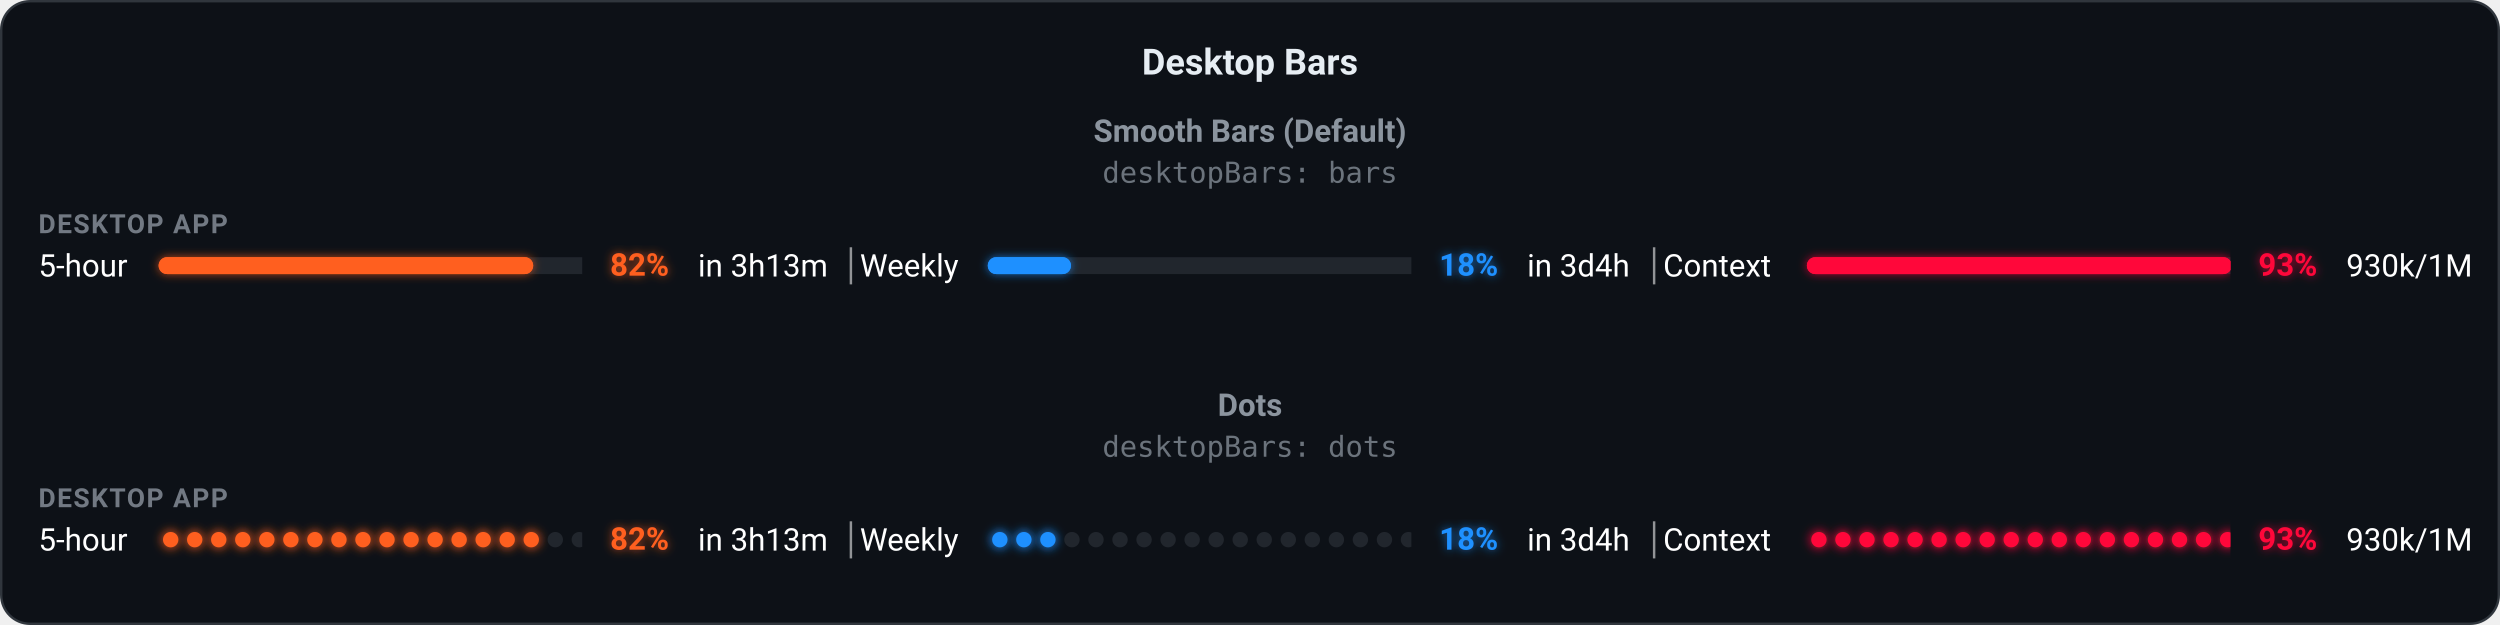
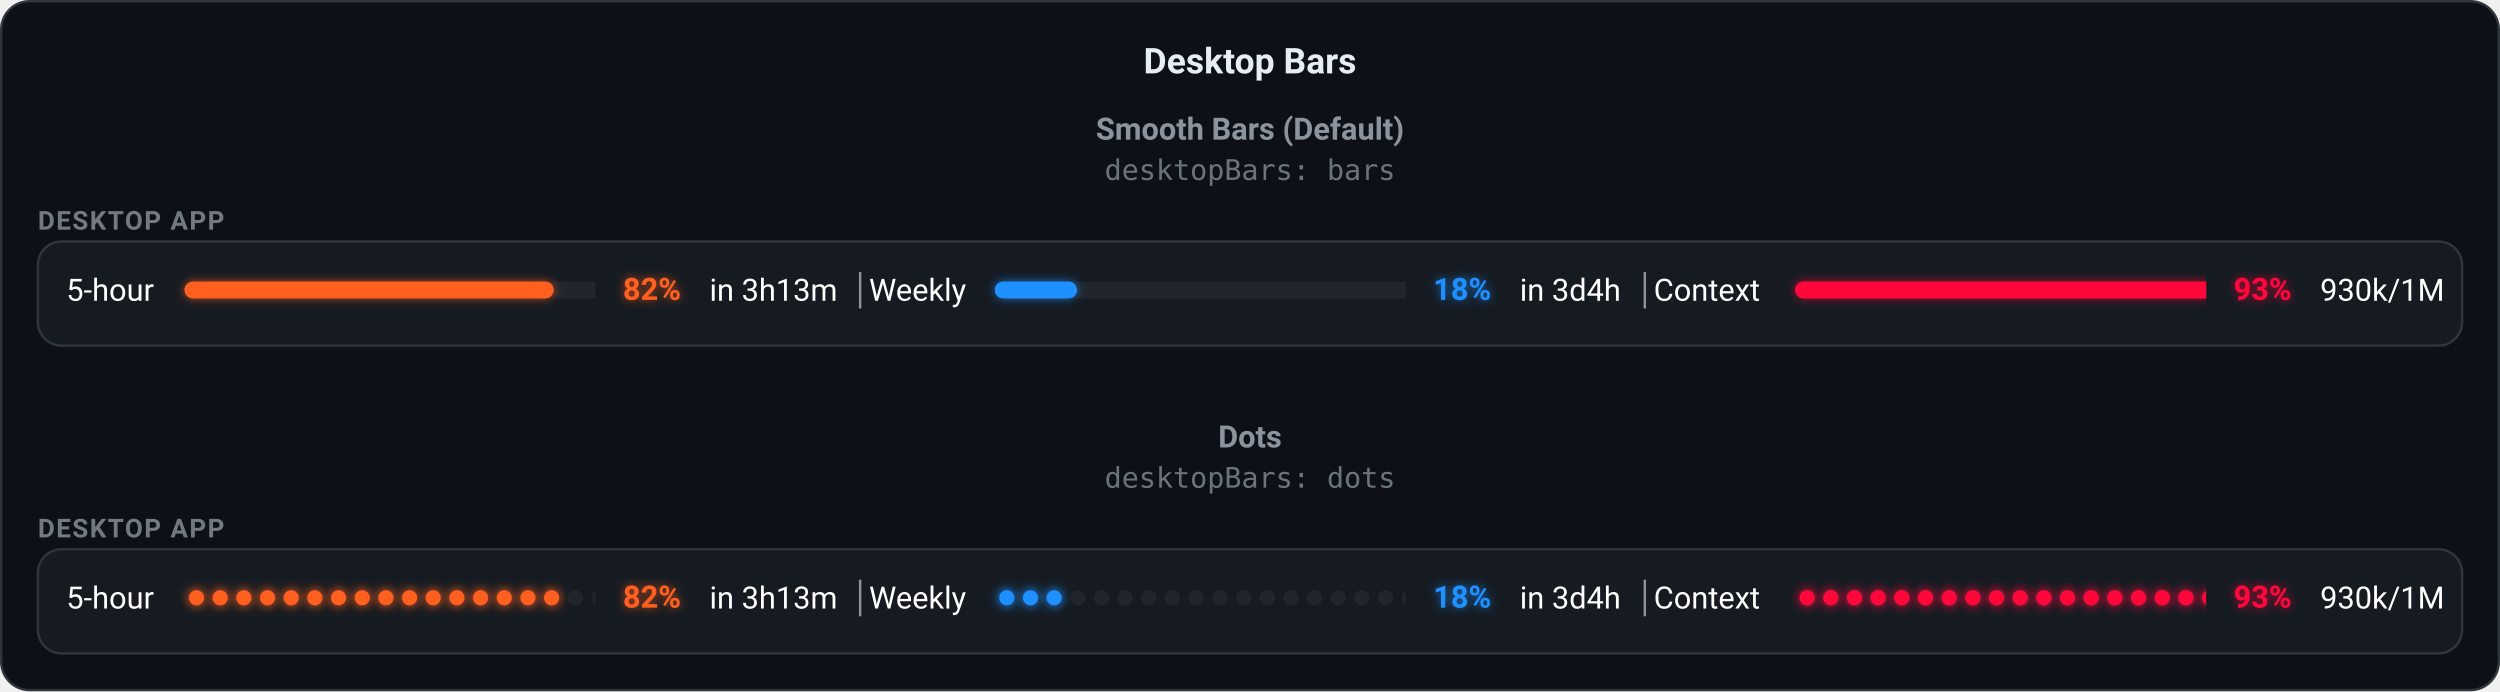
- <svg xmlns="http://www.w3.org/2000/svg" width="1040" height="260" viewBox="0 0 1040 260">
-   <rect x="0.5" y="0.5" width="1039" height="259" rx="12" fill="#0D1117" stroke="#30363D" />
-   <text x="520" y="31" font-family="'Segoe UI', system-ui, -apple-system, Roboto, sans-serif" font-size="15" font-weight="600" fill="#E6EDF3" text-anchor="middle">Desktop Bars</text>
-   <text x="520" y="59" font-family="'Segoe UI', system-ui, -apple-system, Roboto, sans-serif" font-size="13" font-weight="600" fill="#8B949E" text-anchor="middle">Smooth Bars (Default)</text>
-   <text x="520" y="76" font-family="'Cascadia Mono', 'JetBrains Mono', Consolas, 'DejaVu Sans Mono', monospace" font-size="12" fill="#8B949E" fill-opacity="0.75" text-anchor="middle" xml:space="preserve">desktopBars: bars</text>
+ <svg xmlns="http://www.w3.org/2000/svg" width="1056" height="292" viewBox="0 0 1056 292">
+   <rect x="0.5" y="0.5" width="1055" height="291" rx="12" fill="#0D1117" stroke="#30363D" />
+   <text x="528" y="31" font-family="'Segoe UI', system-ui, -apple-system, Roboto, sans-serif" font-size="15" font-weight="600" fill="#E6EDF3" text-anchor="middle">Desktop Bars</text>
+   <text x="528" y="59" font-family="'Segoe UI', system-ui, -apple-system, Roboto, sans-serif" font-size="13" font-weight="600" fill="#8B949E" text-anchor="middle">Smooth Bars (Default)</text>
+   <text x="528" y="76" font-family="'Cascadia Mono', 'JetBrains Mono', Consolas, 'DejaVu Sans Mono', monospace" font-size="12" fill="#8B949E" fill-opacity="0.75" text-anchor="middle" xml:space="preserve">desktopBars: bars</text>
  <text x="16" y="97" font-family="'Segoe UI', system-ui, -apple-system, Roboto, sans-serif" font-size="11" font-weight="600" letter-spacing="0.6" fill="#8B949E" fill-opacity="0.8">DESKTOP APP</text>
-   <text x="16.00" y="115.05" font-family="'Segoe UI', system-ui, -apple-system, Roboto, sans-serif" font-size="13" fill="#FFFFFF" textLength="42.00" lengthAdjust="spacing" xml:space="preserve">5-hour </text>
-   <svg x="58.00" y="102" width="184.20" height="20" overflow="hidden">
+   <rect x="16" y="102" width="1024" height="44" rx="10" fill="#161B22" stroke="#30363D" />
+   <text x="28.00" y="127.05" font-family="'Segoe UI', system-ui, -apple-system, Roboto, sans-serif" font-size="13" fill="#FFFFFF" textLength="42.00" lengthAdjust="spacing" xml:space="preserve">5-hour </text>
+   <svg x="70.00" y="114" width="181.53" height="20" overflow="hidden">
    <svg x="0.00" y="0" width="206.00" height="20" viewBox="0 0 309 30" preserveAspectRatio="xMinYMid meet">
      <defs>
        <filter id="r1" x="-100%" y="-200%" width="300%" height="500%">
          <feGaussianBlur stdDeviation="3" />
        </filter>
      </defs>
      <defs>
        <clipPath id="c1">
          <rect x="12" y="7.5" width="233.70" height="10.5" rx="5.25" />
        </clipPath>
      </defs>
      <rect data-role="track" x="12" y="7.5" width="285" height="10.5" rx="5.25" fill="#21262D" />
      <g filter="url(#r1)" opacity="0.7">
        <g clip-path="url(#c1)">
          <rect data-role="slice-halo-tip" x="12" y="7.5" width="233.70" height="10.5" fill="#FF5F1F" />
          <rect data-role="slice-halo" x="12.00" y="7.5" width="233.70" height="10.5" fill="#FF5F1F" data-grow="82.0" />
        </g>
      </g>
      <g clip-path="url(#c1)">
        <rect data-role="slice-tip" x="12" y="7.5" width="233.70" height="10.5" fill="#FF5F1F" />
        <rect data-role="slice" x="12.00" y="7.5" width="233.70" height="10.5" fill="#FF5F1F" data-grow="82.0" />
      </g>
    </svg>
  </svg>
-   <svg x="245.80" y="102" width="41.33" height="20" viewBox="0 0 62 30" preserveAspectRatio="xMinYMid meet">
+   <svg x="255.13" y="114" width="41.33" height="20" viewBox="0 0 62 30" preserveAspectRatio="xMinYMid meet">
    <defs>
      <filter id="r2" x="-100%" y="-200%" width="300%" height="500%">
        <feGaussianBlur stdDeviation="3" />
      </filter>
    </defs>
    <text data-role="pct-halo" x="12" y="19.0" font-family="system-ui, -apple-system, 'Segoe UI', Roboto, sans-serif" font-size="19.5" font-weight="700" fill="#FF5F1F" filter="url(#r2)" opacity="0.7">82%</text>
    <text data-role="pct" x="12" y="19.0" font-family="system-ui, -apple-system, 'Segoe UI', Roboto, sans-serif" font-size="19.5" font-weight="700" fill="#FF5F1F">82%</text>
  </svg>
-   <text x="287.13" y="115.05" font-family="'Segoe UI', system-ui, -apple-system, Roboto, sans-serif" font-size="13" fill="#FFFFFF" textLength="58.80" lengthAdjust="spacing" xml:space="preserve"> in 3h13m</text>
-   <text x="345.93" y="115.05" font-family="'Segoe UI', system-ui, -apple-system, Roboto, sans-serif" font-size="13" fill="#929497" textLength="11.80" lengthAdjust="spacing" xml:space="preserve"> │ </text>
-   <text x="357.73" y="115.05" font-family="'Segoe UI', system-ui, -apple-system, Roboto, sans-serif" font-size="13" fill="#FFFFFF" textLength="45.20" lengthAdjust="spacing" xml:space="preserve">Weekly </text>
-   <svg x="402.93" y="102" width="184.20" height="20" overflow="hidden">
+   <text x="296.47" y="127.05" font-family="'Segoe UI', system-ui, -apple-system, Roboto, sans-serif" font-size="13" fill="#FFFFFF" textLength="58.80" lengthAdjust="spacing" xml:space="preserve"> in 3h13m</text>
+   <text x="355.27" y="127.05" font-family="'Segoe UI', system-ui, -apple-system, Roboto, sans-serif" font-size="13" fill="#929497" textLength="11.80" lengthAdjust="spacing" xml:space="preserve"> │ </text>
+   <text x="367.07" y="127.05" font-family="'Segoe UI', system-ui, -apple-system, Roboto, sans-serif" font-size="13" fill="#FFFFFF" textLength="45.20" lengthAdjust="spacing" xml:space="preserve">Weekly </text>
+   <svg x="412.27" y="114" width="181.53" height="20" overflow="hidden">
    <svg x="0.00" y="0" width="206.00" height="20" viewBox="0 0 309 30" preserveAspectRatio="xMinYMid meet">
      <defs>
        <filter id="r3" x="-100%" y="-200%" width="300%" height="500%">
          <feGaussianBlur stdDeviation="3" />
        </filter>
      </defs>
      <defs>
        <clipPath id="c3">
          <rect x="12" y="7.5" width="51.87" height="10.5" rx="5.25" />
        </clipPath>
      </defs>
      <rect data-role="track" x="12" y="7.5" width="285" height="10.5" rx="5.25" fill="#21262D" />
      <g filter="url(#r3)" opacity="0.7">
        <g clip-path="url(#c3)">
          <rect data-role="slice-halo-tip" x="12" y="7.5" width="51.87" height="10.5" fill="#1E90FF" />
          <rect data-role="slice-halo" x="12.00" y="7.5" width="51.87" height="10.5" fill="#1E90FF" data-grow="18.2" />
        </g>
      </g>
      <g clip-path="url(#c3)">
        <rect data-role="slice-tip" x="12" y="7.5" width="51.87" height="10.5" fill="#1E90FF" />
        <rect data-role="slice" x="12.00" y="7.5" width="51.87" height="10.5" fill="#1E90FF" data-grow="18.2" />
      </g>
    </svg>
  </svg>
-   <svg x="590.73" y="102" width="41.33" height="20" viewBox="0 0 62 30" preserveAspectRatio="xMinYMid meet">
+   <svg x="597.40" y="114" width="41.33" height="20" viewBox="0 0 62 30" preserveAspectRatio="xMinYMid meet">
    <defs>
      <filter id="r4" x="-100%" y="-200%" width="300%" height="500%">
        <feGaussianBlur stdDeviation="3" />
      </filter>
    </defs>
    <text data-role="pct-halo" x="12" y="19.0" font-family="system-ui, -apple-system, 'Segoe UI', Roboto, sans-serif" font-size="19.5" font-weight="700" fill="#1E90FF" filter="url(#r4)" opacity="0.7">18%</text>
    <text data-role="pct" x="12" y="19.0" font-family="system-ui, -apple-system, 'Segoe UI', Roboto, sans-serif" font-size="19.5" font-weight="700" fill="#1E90FF">18%</text>
  </svg>
-   <text x="632.07" y="115.05" font-family="'Segoe UI', system-ui, -apple-system, Roboto, sans-serif" font-size="13" fill="#FFFFFF" textLength="48.00" lengthAdjust="spacing" xml:space="preserve"> in 3d4h</text>
-   <text x="680.07" y="115.05" font-family="'Segoe UI', system-ui, -apple-system, Roboto, sans-serif" font-size="13" fill="#929497" textLength="11.80" lengthAdjust="spacing" xml:space="preserve"> │ </text>
-   <text x="691.87" y="115.05" font-family="'Segoe UI', system-ui, -apple-system, Roboto, sans-serif" font-size="13" fill="#FFFFFF" textLength="51.80" lengthAdjust="spacing" xml:space="preserve">Context </text>
-   <svg x="743.67" y="102" width="184.20" height="20" overflow="hidden">
+   <text x="638.73" y="127.05" font-family="'Segoe UI', system-ui, -apple-system, Roboto, sans-serif" font-size="13" fill="#FFFFFF" textLength="48.00" lengthAdjust="spacing" xml:space="preserve"> in 3d4h</text>
+   <text x="686.73" y="127.05" font-family="'Segoe UI', system-ui, -apple-system, Roboto, sans-serif" font-size="13" fill="#929497" textLength="11.80" lengthAdjust="spacing" xml:space="preserve"> │ </text>
+   <text x="698.53" y="127.05" font-family="'Segoe UI', system-ui, -apple-system, Roboto, sans-serif" font-size="13" fill="#FFFFFF" textLength="51.80" lengthAdjust="spacing" xml:space="preserve">Context </text>
+   <svg x="750.33" y="114" width="181.53" height="20" overflow="hidden">
    <svg x="0.00" y="0" width="206.00" height="20" viewBox="0 0 309 30" preserveAspectRatio="xMinYMid meet">
      <defs>
        <filter id="r5" x="-100%" y="-200%" width="300%" height="500%">
          <feGaussianBlur stdDeviation="3" />
        </filter>
      </defs>
      <defs>
        <clipPath id="c5">
          <rect x="12" y="7.5" width="265.05" height="10.5" rx="5.25" />
        </clipPath>
      </defs>
      <rect data-role="track" x="12" y="7.5" width="285" height="10.5" rx="5.25" fill="#21262D" />
      <g filter="url(#r5)" opacity="0.7">
        <g clip-path="url(#c5)">
          <rect data-role="slice-halo-tip" x="12" y="7.5" width="265.05" height="10.5" fill="#FF073A" />
          <rect data-role="slice-halo" x="12.00" y="7.5" width="265.05" height="10.5" fill="#FF073A" data-grow="93.0" />
        </g>
      </g>
      <g clip-path="url(#c5)">
        <rect data-role="slice-tip" x="12" y="7.5" width="265.05" height="10.5" fill="#FF073A" />
        <rect data-role="slice" x="12.00" y="7.5" width="265.05" height="10.5" fill="#FF073A" data-grow="93.0" />
      </g>
    </svg>
  </svg>
-   <svg x="931.47" y="102" width="41.33" height="20" viewBox="0 0 62 30" preserveAspectRatio="xMinYMid meet">
+   <svg x="935.47" y="114" width="41.33" height="20" viewBox="0 0 62 30" preserveAspectRatio="xMinYMid meet">
    <defs>
      <filter id="r6" x="-100%" y="-200%" width="300%" height="500%">
        <feGaussianBlur stdDeviation="3" />
      </filter>
    </defs>
    <text data-role="pct-halo" x="12" y="19.0" font-family="system-ui, -apple-system, 'Segoe UI', Roboto, sans-serif" font-size="19.5" font-weight="700" fill="#FF073A" filter="url(#r6)" opacity="0.7">93%</text>
    <text data-role="pct" x="12" y="19.0" font-family="system-ui, -apple-system, 'Segoe UI', Roboto, sans-serif" font-size="19.5" font-weight="700" fill="#FF073A">93%</text>
  </svg>
-   <text x="972.80" y="115.05" font-family="'Segoe UI', system-ui, -apple-system, Roboto, sans-serif" font-size="13" fill="#FFFFFF" textLength="51.20" lengthAdjust="spacing" xml:space="preserve"> 930k/1M</text>
-   <text x="520" y="173" font-family="'Segoe UI', system-ui, -apple-system, Roboto, sans-serif" font-size="13" font-weight="600" fill="#8B949E" text-anchor="middle">Dots</text>
-   <text x="520" y="190" font-family="'Cascadia Mono', 'JetBrains Mono', Consolas, 'DejaVu Sans Mono', monospace" font-size="12" fill="#8B949E" fill-opacity="0.75" text-anchor="middle" xml:space="preserve">desktopBars: dots</text>
-   <text x="16" y="211" font-family="'Segoe UI', system-ui, -apple-system, Roboto, sans-serif" font-size="11" font-weight="600" letter-spacing="0.6" fill="#8B949E" fill-opacity="0.8">DESKTOP APP</text>
-   <text x="16.00" y="229.05" font-family="'Segoe UI', system-ui, -apple-system, Roboto, sans-serif" font-size="13" fill="#FFFFFF" textLength="42.00" lengthAdjust="spacing" xml:space="preserve">5-hour </text>
-   <svg x="58.00" y="216" width="184.20" height="20" overflow="hidden">
+   <text x="976.80" y="127.05" font-family="'Segoe UI', system-ui, -apple-system, Roboto, sans-serif" font-size="13" fill="#FFFFFF" textLength="51.20" lengthAdjust="spacing" xml:space="preserve"> 930k/1M</text>
+   <text x="528" y="189" font-family="'Segoe UI', system-ui, -apple-system, Roboto, sans-serif" font-size="13" font-weight="600" fill="#8B949E" text-anchor="middle">Dots</text>
+   <text x="528" y="206" font-family="'Cascadia Mono', 'JetBrains Mono', Consolas, 'DejaVu Sans Mono', monospace" font-size="12" fill="#8B949E" fill-opacity="0.75" text-anchor="middle" xml:space="preserve">desktopBars: dots</text>
+   <text x="16" y="227" font-family="'Segoe UI', system-ui, -apple-system, Roboto, sans-serif" font-size="11" font-weight="600" letter-spacing="0.6" fill="#8B949E" fill-opacity="0.8">DESKTOP APP</text>
+   <rect x="16" y="232" width="1024" height="44" rx="10" fill="#161B22" stroke="#30363D" />
+   <text x="28.00" y="257.05" font-family="'Segoe UI', system-ui, -apple-system, Roboto, sans-serif" font-size="13" fill="#FFFFFF" textLength="42.00" lengthAdjust="spacing" xml:space="preserve">5-hour </text>
+   <svg x="70.00" y="244" width="181.53" height="20" overflow="hidden">
    <svg x="0.00" y="0" width="206.00" height="20" viewBox="0 0 309 30" preserveAspectRatio="xMinYMid meet">
      <defs>
        <filter id="r7" x="-100%" y="-200%" width="300%" height="500%">
          <feGaussianBlur stdDeviation="3" />
        </filter>
      </defs>
      <circle data-role="dot-halo" cx="19.5" cy="12.75" r="6" fill="#FF5F1F" filter="url(#r7)" opacity="0.7" />
      <circle data-role="dot" cx="19.5" cy="12.75" r="4.8" fill="#FF5F1F" />
      <circle data-role="dot-halo" cx="34.5" cy="12.75" r="6" fill="#FF5F1F" filter="url(#r7)" opacity="0.7" />
      <circle data-role="dot" cx="34.5" cy="12.75" r="4.8" fill="#FF5F1F" />
      <circle data-role="dot-halo" cx="49.5" cy="12.75" r="6" fill="#FF5F1F" filter="url(#r7)" opacity="0.7" />
      <circle data-role="dot" cx="49.5" cy="12.75" r="4.8" fill="#FF5F1F" />
      <circle data-role="dot-halo" cx="64.5" cy="12.75" r="6" fill="#FF5F1F" filter="url(#r7)" opacity="0.7" />
      <circle data-role="dot" cx="64.5" cy="12.75" r="4.8" fill="#FF5F1F" />
      <circle data-role="dot-halo" cx="79.5" cy="12.75" r="6" fill="#FF5F1F" filter="url(#r7)" opacity="0.7" />
      <circle data-role="dot" cx="79.5" cy="12.75" r="4.8" fill="#FF5F1F" />
      <circle data-role="dot-halo" cx="94.5" cy="12.75" r="6" fill="#FF5F1F" filter="url(#r7)" opacity="0.7" />
      <circle data-role="dot" cx="94.5" cy="12.75" r="4.8" fill="#FF5F1F" />
      <circle data-role="dot-halo" cx="109.5" cy="12.75" r="6" fill="#FF5F1F" filter="url(#r7)" opacity="0.7" />
      <circle data-role="dot" cx="109.5" cy="12.75" r="4.8" fill="#FF5F1F" />
      <circle data-role="dot-halo" cx="124.5" cy="12.75" r="6" fill="#FF5F1F" filter="url(#r7)" opacity="0.7" />
      <circle data-role="dot" cx="124.5" cy="12.75" r="4.8" fill="#FF5F1F" />
      <circle data-role="dot-halo" cx="139.5" cy="12.75" r="6" fill="#FF5F1F" filter="url(#r7)" opacity="0.7" />
      <circle data-role="dot" cx="139.5" cy="12.75" r="4.8" fill="#FF5F1F" />
      <circle data-role="dot-halo" cx="154.5" cy="12.75" r="6" fill="#FF5F1F" filter="url(#r7)" opacity="0.7" />
      <circle data-role="dot" cx="154.5" cy="12.75" r="4.8" fill="#FF5F1F" />
      <circle data-role="dot-halo" cx="169.5" cy="12.75" r="6" fill="#FF5F1F" filter="url(#r7)" opacity="0.7" />
      <circle data-role="dot" cx="169.5" cy="12.75" r="4.8" fill="#FF5F1F" />
      <circle data-role="dot-halo" cx="184.5" cy="12.75" r="6" fill="#FF5F1F" filter="url(#r7)" opacity="0.7" />
      <circle data-role="dot" cx="184.5" cy="12.75" r="4.8" fill="#FF5F1F" />
      <circle data-role="dot-halo" cx="199.5" cy="12.75" r="6" fill="#FF5F1F" filter="url(#r7)" opacity="0.7" />
      <circle data-role="dot" cx="199.5" cy="12.75" r="4.8" fill="#FF5F1F" />
      <circle data-role="dot-halo" cx="214.5" cy="12.75" r="6" fill="#FF5F1F" filter="url(#r7)" opacity="0.7" />
      <circle data-role="dot" cx="214.5" cy="12.75" r="4.8" fill="#FF5F1F" />
      <circle data-role="dot-halo" cx="229.5" cy="12.75" r="6" fill="#FF5F1F" filter="url(#r7)" opacity="0.7" />
      <circle data-role="dot" cx="229.5" cy="12.75" r="4.8" fill="#FF5F1F" />
      <circle data-role="dot-halo" cx="244.5" cy="12.75" r="6" fill="#FF5F1F" filter="url(#r7)" opacity="0.7" />
      <circle data-role="dot" cx="244.5" cy="12.75" r="4.8" fill="#FF5F1F" />
      <circle data-role="dot" cx="259.5" cy="12.75" r="4.8" fill="#21262D" />
      <circle data-role="dot" cx="274.5" cy="12.75" r="4.8" fill="#21262D" />
      <circle data-role="dot" cx="289.5" cy="12.75" r="4.8" fill="#21262D" />
    </svg>
  </svg>
-   <svg x="245.80" y="216" width="41.33" height="20" viewBox="0 0 62 30" preserveAspectRatio="xMinYMid meet">
+   <svg x="255.13" y="244" width="41.33" height="20" viewBox="0 0 62 30" preserveAspectRatio="xMinYMid meet">
    <defs>
      <filter id="r8" x="-100%" y="-200%" width="300%" height="500%">
        <feGaussianBlur stdDeviation="3" />
      </filter>
    </defs>
    <text data-role="pct-halo" x="12" y="19.0" font-family="system-ui, -apple-system, 'Segoe UI', Roboto, sans-serif" font-size="19.5" font-weight="700" fill="#FF5F1F" filter="url(#r8)" opacity="0.7">82%</text>
    <text data-role="pct" x="12" y="19.0" font-family="system-ui, -apple-system, 'Segoe UI', Roboto, sans-serif" font-size="19.5" font-weight="700" fill="#FF5F1F">82%</text>
  </svg>
-   <text x="287.13" y="229.05" font-family="'Segoe UI', system-ui, -apple-system, Roboto, sans-serif" font-size="13" fill="#FFFFFF" textLength="58.80" lengthAdjust="spacing" xml:space="preserve"> in 3h13m</text>
-   <text x="345.93" y="229.05" font-family="'Segoe UI', system-ui, -apple-system, Roboto, sans-serif" font-size="13" fill="#929497" textLength="11.80" lengthAdjust="spacing" xml:space="preserve"> │ </text>
-   <text x="357.73" y="229.05" font-family="'Segoe UI', system-ui, -apple-system, Roboto, sans-serif" font-size="13" fill="#FFFFFF" textLength="45.20" lengthAdjust="spacing" xml:space="preserve">Weekly </text>
-   <svg x="402.93" y="216" width="184.20" height="20" overflow="hidden">
+   <text x="296.47" y="257.05" font-family="'Segoe UI', system-ui, -apple-system, Roboto, sans-serif" font-size="13" fill="#FFFFFF" textLength="58.80" lengthAdjust="spacing" xml:space="preserve"> in 3h13m</text>
+   <text x="355.27" y="257.05" font-family="'Segoe UI', system-ui, -apple-system, Roboto, sans-serif" font-size="13" fill="#929497" textLength="11.80" lengthAdjust="spacing" xml:space="preserve"> │ </text>
+   <text x="367.07" y="257.05" font-family="'Segoe UI', system-ui, -apple-system, Roboto, sans-serif" font-size="13" fill="#FFFFFF" textLength="45.20" lengthAdjust="spacing" xml:space="preserve">Weekly </text>
+   <svg x="412.27" y="244" width="181.53" height="20" overflow="hidden">
    <svg x="0.00" y="0" width="206.00" height="20" viewBox="0 0 309 30" preserveAspectRatio="xMinYMid meet">
      <defs>
        <filter id="r9" x="-100%" y="-200%" width="300%" height="500%">
          <feGaussianBlur stdDeviation="3" />
        </filter>
      </defs>
      <circle data-role="dot-halo" cx="19.5" cy="12.75" r="6" fill="#1E90FF" filter="url(#r9)" opacity="0.7" />
      <circle data-role="dot" cx="19.5" cy="12.75" r="4.8" fill="#1E90FF" />
      <circle data-role="dot-halo" cx="34.5" cy="12.75" r="6" fill="#1E90FF" filter="url(#r9)" opacity="0.7" />
      <circle data-role="dot" cx="34.5" cy="12.75" r="4.8" fill="#1E90FF" />
      <circle data-role="dot-halo" cx="49.5" cy="12.75" r="6" fill="#1E90FF" filter="url(#r9)" opacity="0.7" />
      <circle data-role="dot" cx="49.5" cy="12.75" r="4.8" fill="#1E90FF" />
      <circle data-role="dot" cx="64.5" cy="12.75" r="4.8" fill="#21262D" />
      <circle data-role="dot" cx="79.5" cy="12.75" r="4.8" fill="#21262D" />
      <circle data-role="dot" cx="94.5" cy="12.75" r="4.8" fill="#21262D" />
      <circle data-role="dot" cx="109.5" cy="12.75" r="4.8" fill="#21262D" />
      <circle data-role="dot" cx="124.5" cy="12.75" r="4.8" fill="#21262D" />
      <circle data-role="dot" cx="139.5" cy="12.75" r="4.8" fill="#21262D" />
      <circle data-role="dot" cx="154.5" cy="12.75" r="4.8" fill="#21262D" />
      <circle data-role="dot" cx="169.5" cy="12.75" r="4.8" fill="#21262D" />
      <circle data-role="dot" cx="184.5" cy="12.75" r="4.8" fill="#21262D" />
      <circle data-role="dot" cx="199.5" cy="12.75" r="4.8" fill="#21262D" />
      <circle data-role="dot" cx="214.5" cy="12.75" r="4.8" fill="#21262D" />
      <circle data-role="dot" cx="229.5" cy="12.75" r="4.8" fill="#21262D" />
      <circle data-role="dot" cx="244.5" cy="12.75" r="4.8" fill="#21262D" />
      <circle data-role="dot" cx="259.5" cy="12.75" r="4.8" fill="#21262D" />
      <circle data-role="dot" cx="274.5" cy="12.75" r="4.8" fill="#21262D" />
      <circle data-role="dot" cx="289.5" cy="12.75" r="4.8" fill="#21262D" />
    </svg>
  </svg>
-   <svg x="590.73" y="216" width="41.33" height="20" viewBox="0 0 62 30" preserveAspectRatio="xMinYMid meet">
+   <svg x="597.40" y="244" width="41.33" height="20" viewBox="0 0 62 30" preserveAspectRatio="xMinYMid meet">
    <defs>
      <filter id="r10" x="-100%" y="-200%" width="300%" height="500%">
        <feGaussianBlur stdDeviation="3" />
      </filter>
    </defs>
    <text data-role="pct-halo" x="12" y="19.0" font-family="system-ui, -apple-system, 'Segoe UI', Roboto, sans-serif" font-size="19.5" font-weight="700" fill="#1E90FF" filter="url(#r10)" opacity="0.7">18%</text>
    <text data-role="pct" x="12" y="19.0" font-family="system-ui, -apple-system, 'Segoe UI', Roboto, sans-serif" font-size="19.5" font-weight="700" fill="#1E90FF">18%</text>
  </svg>
-   <text x="632.07" y="229.05" font-family="'Segoe UI', system-ui, -apple-system, Roboto, sans-serif" font-size="13" fill="#FFFFFF" textLength="48.00" lengthAdjust="spacing" xml:space="preserve"> in 3d4h</text>
-   <text x="680.07" y="229.05" font-family="'Segoe UI', system-ui, -apple-system, Roboto, sans-serif" font-size="13" fill="#929497" textLength="11.80" lengthAdjust="spacing" xml:space="preserve"> │ </text>
-   <text x="691.87" y="229.05" font-family="'Segoe UI', system-ui, -apple-system, Roboto, sans-serif" font-size="13" fill="#FFFFFF" textLength="51.80" lengthAdjust="spacing" xml:space="preserve">Context </text>
-   <svg x="743.67" y="216" width="184.20" height="20" overflow="hidden">
+   <text x="638.73" y="257.05" font-family="'Segoe UI', system-ui, -apple-system, Roboto, sans-serif" font-size="13" fill="#FFFFFF" textLength="48.00" lengthAdjust="spacing" xml:space="preserve"> in 3d4h</text>
+   <text x="686.73" y="257.05" font-family="'Segoe UI', system-ui, -apple-system, Roboto, sans-serif" font-size="13" fill="#929497" textLength="11.80" lengthAdjust="spacing" xml:space="preserve"> │ </text>
+   <text x="698.53" y="257.05" font-family="'Segoe UI', system-ui, -apple-system, Roboto, sans-serif" font-size="13" fill="#FFFFFF" textLength="51.80" lengthAdjust="spacing" xml:space="preserve">Context </text>
+   <svg x="750.33" y="244" width="181.53" height="20" overflow="hidden">
    <svg x="0.00" y="0" width="206.00" height="20" viewBox="0 0 309 30" preserveAspectRatio="xMinYMid meet">
      <defs>
        <filter id="r11" x="-100%" y="-200%" width="300%" height="500%">
          <feGaussianBlur stdDeviation="3" />
        </filter>
      </defs>
      <circle data-role="dot-halo" cx="19.5" cy="12.75" r="6" fill="#FF073A" filter="url(#r11)" opacity="0.7" />
      <circle data-role="dot" cx="19.5" cy="12.75" r="4.8" fill="#FF073A" />
      <circle data-role="dot-halo" cx="34.5" cy="12.75" r="6" fill="#FF073A" filter="url(#r11)" opacity="0.7" />
      <circle data-role="dot" cx="34.5" cy="12.75" r="4.8" fill="#FF073A" />
      <circle data-role="dot-halo" cx="49.5" cy="12.75" r="6" fill="#FF073A" filter="url(#r11)" opacity="0.7" />
      <circle data-role="dot" cx="49.5" cy="12.75" r="4.8" fill="#FF073A" />
      <circle data-role="dot-halo" cx="64.5" cy="12.75" r="6" fill="#FF073A" filter="url(#r11)" opacity="0.7" />
      <circle data-role="dot" cx="64.5" cy="12.75" r="4.8" fill="#FF073A" />
      <circle data-role="dot-halo" cx="79.5" cy="12.75" r="6" fill="#FF073A" filter="url(#r11)" opacity="0.7" />
      <circle data-role="dot" cx="79.5" cy="12.75" r="4.8" fill="#FF073A" />
      <circle data-role="dot-halo" cx="94.5" cy="12.75" r="6" fill="#FF073A" filter="url(#r11)" opacity="0.7" />
      <circle data-role="dot" cx="94.5" cy="12.75" r="4.8" fill="#FF073A" />
      <circle data-role="dot-halo" cx="109.5" cy="12.75" r="6" fill="#FF073A" filter="url(#r11)" opacity="0.7" />
      <circle data-role="dot" cx="109.5" cy="12.75" r="4.8" fill="#FF073A" />
      <circle data-role="dot-halo" cx="124.5" cy="12.75" r="6" fill="#FF073A" filter="url(#r11)" opacity="0.7" />
      <circle data-role="dot" cx="124.5" cy="12.75" r="4.8" fill="#FF073A" />
      <circle data-role="dot-halo" cx="139.5" cy="12.75" r="6" fill="#FF073A" filter="url(#r11)" opacity="0.7" />
      <circle data-role="dot" cx="139.5" cy="12.75" r="4.8" fill="#FF073A" />
      <circle data-role="dot-halo" cx="154.5" cy="12.75" r="6" fill="#FF073A" filter="url(#r11)" opacity="0.7" />
      <circle data-role="dot" cx="154.5" cy="12.75" r="4.8" fill="#FF073A" />
      <circle data-role="dot-halo" cx="169.5" cy="12.75" r="6" fill="#FF073A" filter="url(#r11)" opacity="0.7" />
      <circle data-role="dot" cx="169.5" cy="12.75" r="4.8" fill="#FF073A" />
      <circle data-role="dot-halo" cx="184.5" cy="12.75" r="6" fill="#FF073A" filter="url(#r11)" opacity="0.7" />
      <circle data-role="dot" cx="184.5" cy="12.75" r="4.8" fill="#FF073A" />
      <circle data-role="dot-halo" cx="199.5" cy="12.75" r="6" fill="#FF073A" filter="url(#r11)" opacity="0.7" />
      <circle data-role="dot" cx="199.5" cy="12.75" r="4.8" fill="#FF073A" />
      <circle data-role="dot-halo" cx="214.5" cy="12.75" r="6" fill="#FF073A" filter="url(#r11)" opacity="0.7" />
      <circle data-role="dot" cx="214.5" cy="12.75" r="4.8" fill="#FF073A" />
      <circle data-role="dot-halo" cx="229.5" cy="12.75" r="6" fill="#FF073A" filter="url(#r11)" opacity="0.7" />
      <circle data-role="dot" cx="229.5" cy="12.75" r="4.8" fill="#FF073A" />
      <circle data-role="dot-halo" cx="244.5" cy="12.75" r="6" fill="#FF073A" filter="url(#r11)" opacity="0.7" />
      <circle data-role="dot" cx="244.5" cy="12.75" r="4.8" fill="#FF073A" />
      <circle data-role="dot-halo" cx="259.5" cy="12.75" r="6" fill="#FF073A" filter="url(#r11)" opacity="0.7" />
      <circle data-role="dot" cx="259.5" cy="12.75" r="4.8" fill="#FF073A" />
      <circle data-role="dot-halo" cx="274.5" cy="12.75" r="6" fill="#FF073A" filter="url(#r11)" opacity="0.7" />
      <circle data-role="dot" cx="274.5" cy="12.75" r="4.8" fill="#FF073A" />
      <circle data-role="dot" cx="289.5" cy="12.75" r="4.8" fill="#21262D" />
    </svg>
  </svg>
-   <svg x="931.47" y="216" width="41.33" height="20" viewBox="0 0 62 30" preserveAspectRatio="xMinYMid meet">
+   <svg x="935.47" y="244" width="41.33" height="20" viewBox="0 0 62 30" preserveAspectRatio="xMinYMid meet">
    <defs>
      <filter id="r12" x="-100%" y="-200%" width="300%" height="500%">
        <feGaussianBlur stdDeviation="3" />
      </filter>
    </defs>
    <text data-role="pct-halo" x="12" y="19.0" font-family="system-ui, -apple-system, 'Segoe UI', Roboto, sans-serif" font-size="19.5" font-weight="700" fill="#FF073A" filter="url(#r12)" opacity="0.7">93%</text>
    <text data-role="pct" x="12" y="19.0" font-family="system-ui, -apple-system, 'Segoe UI', Roboto, sans-serif" font-size="19.5" font-weight="700" fill="#FF073A">93%</text>
  </svg>
-   <text x="972.80" y="229.05" font-family="'Segoe UI', system-ui, -apple-system, Roboto, sans-serif" font-size="13" fill="#FFFFFF" textLength="51.20" lengthAdjust="spacing" xml:space="preserve"> 930k/1M</text>
+   <text x="976.80" y="257.05" font-family="'Segoe UI', system-ui, -apple-system, Roboto, sans-serif" font-size="13" fill="#FFFFFF" textLength="51.20" lengthAdjust="spacing" xml:space="preserve"> 930k/1M</text>
</svg>
